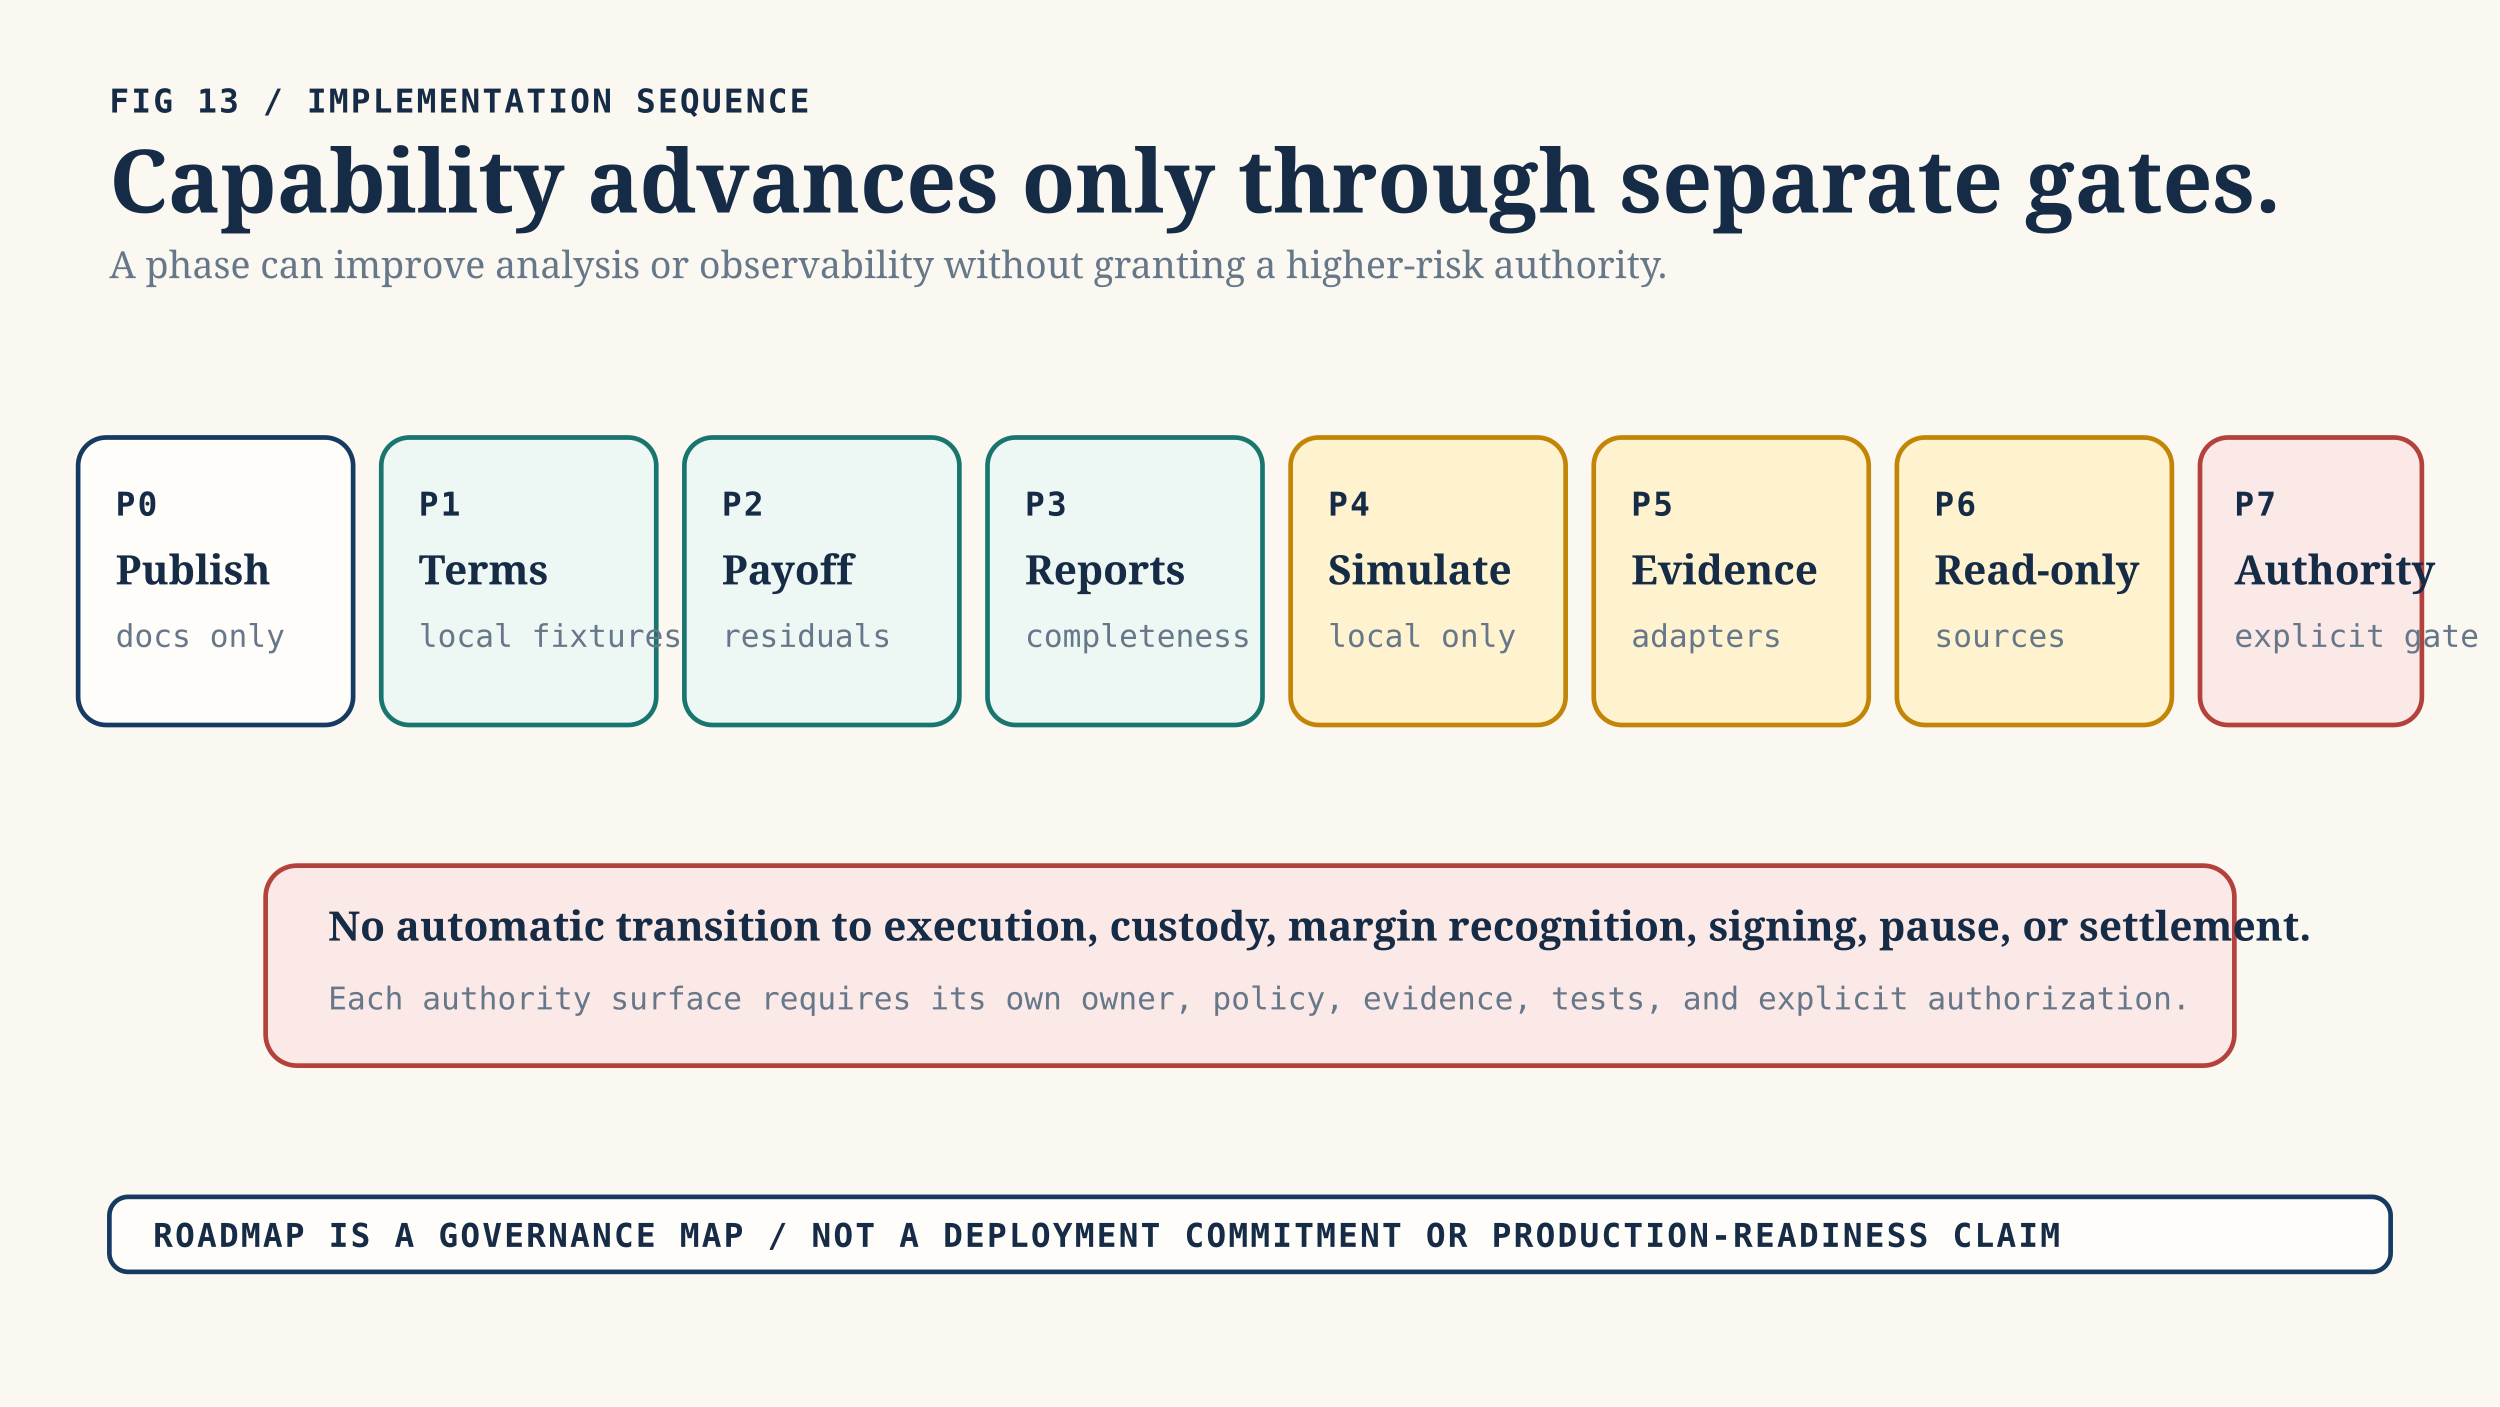
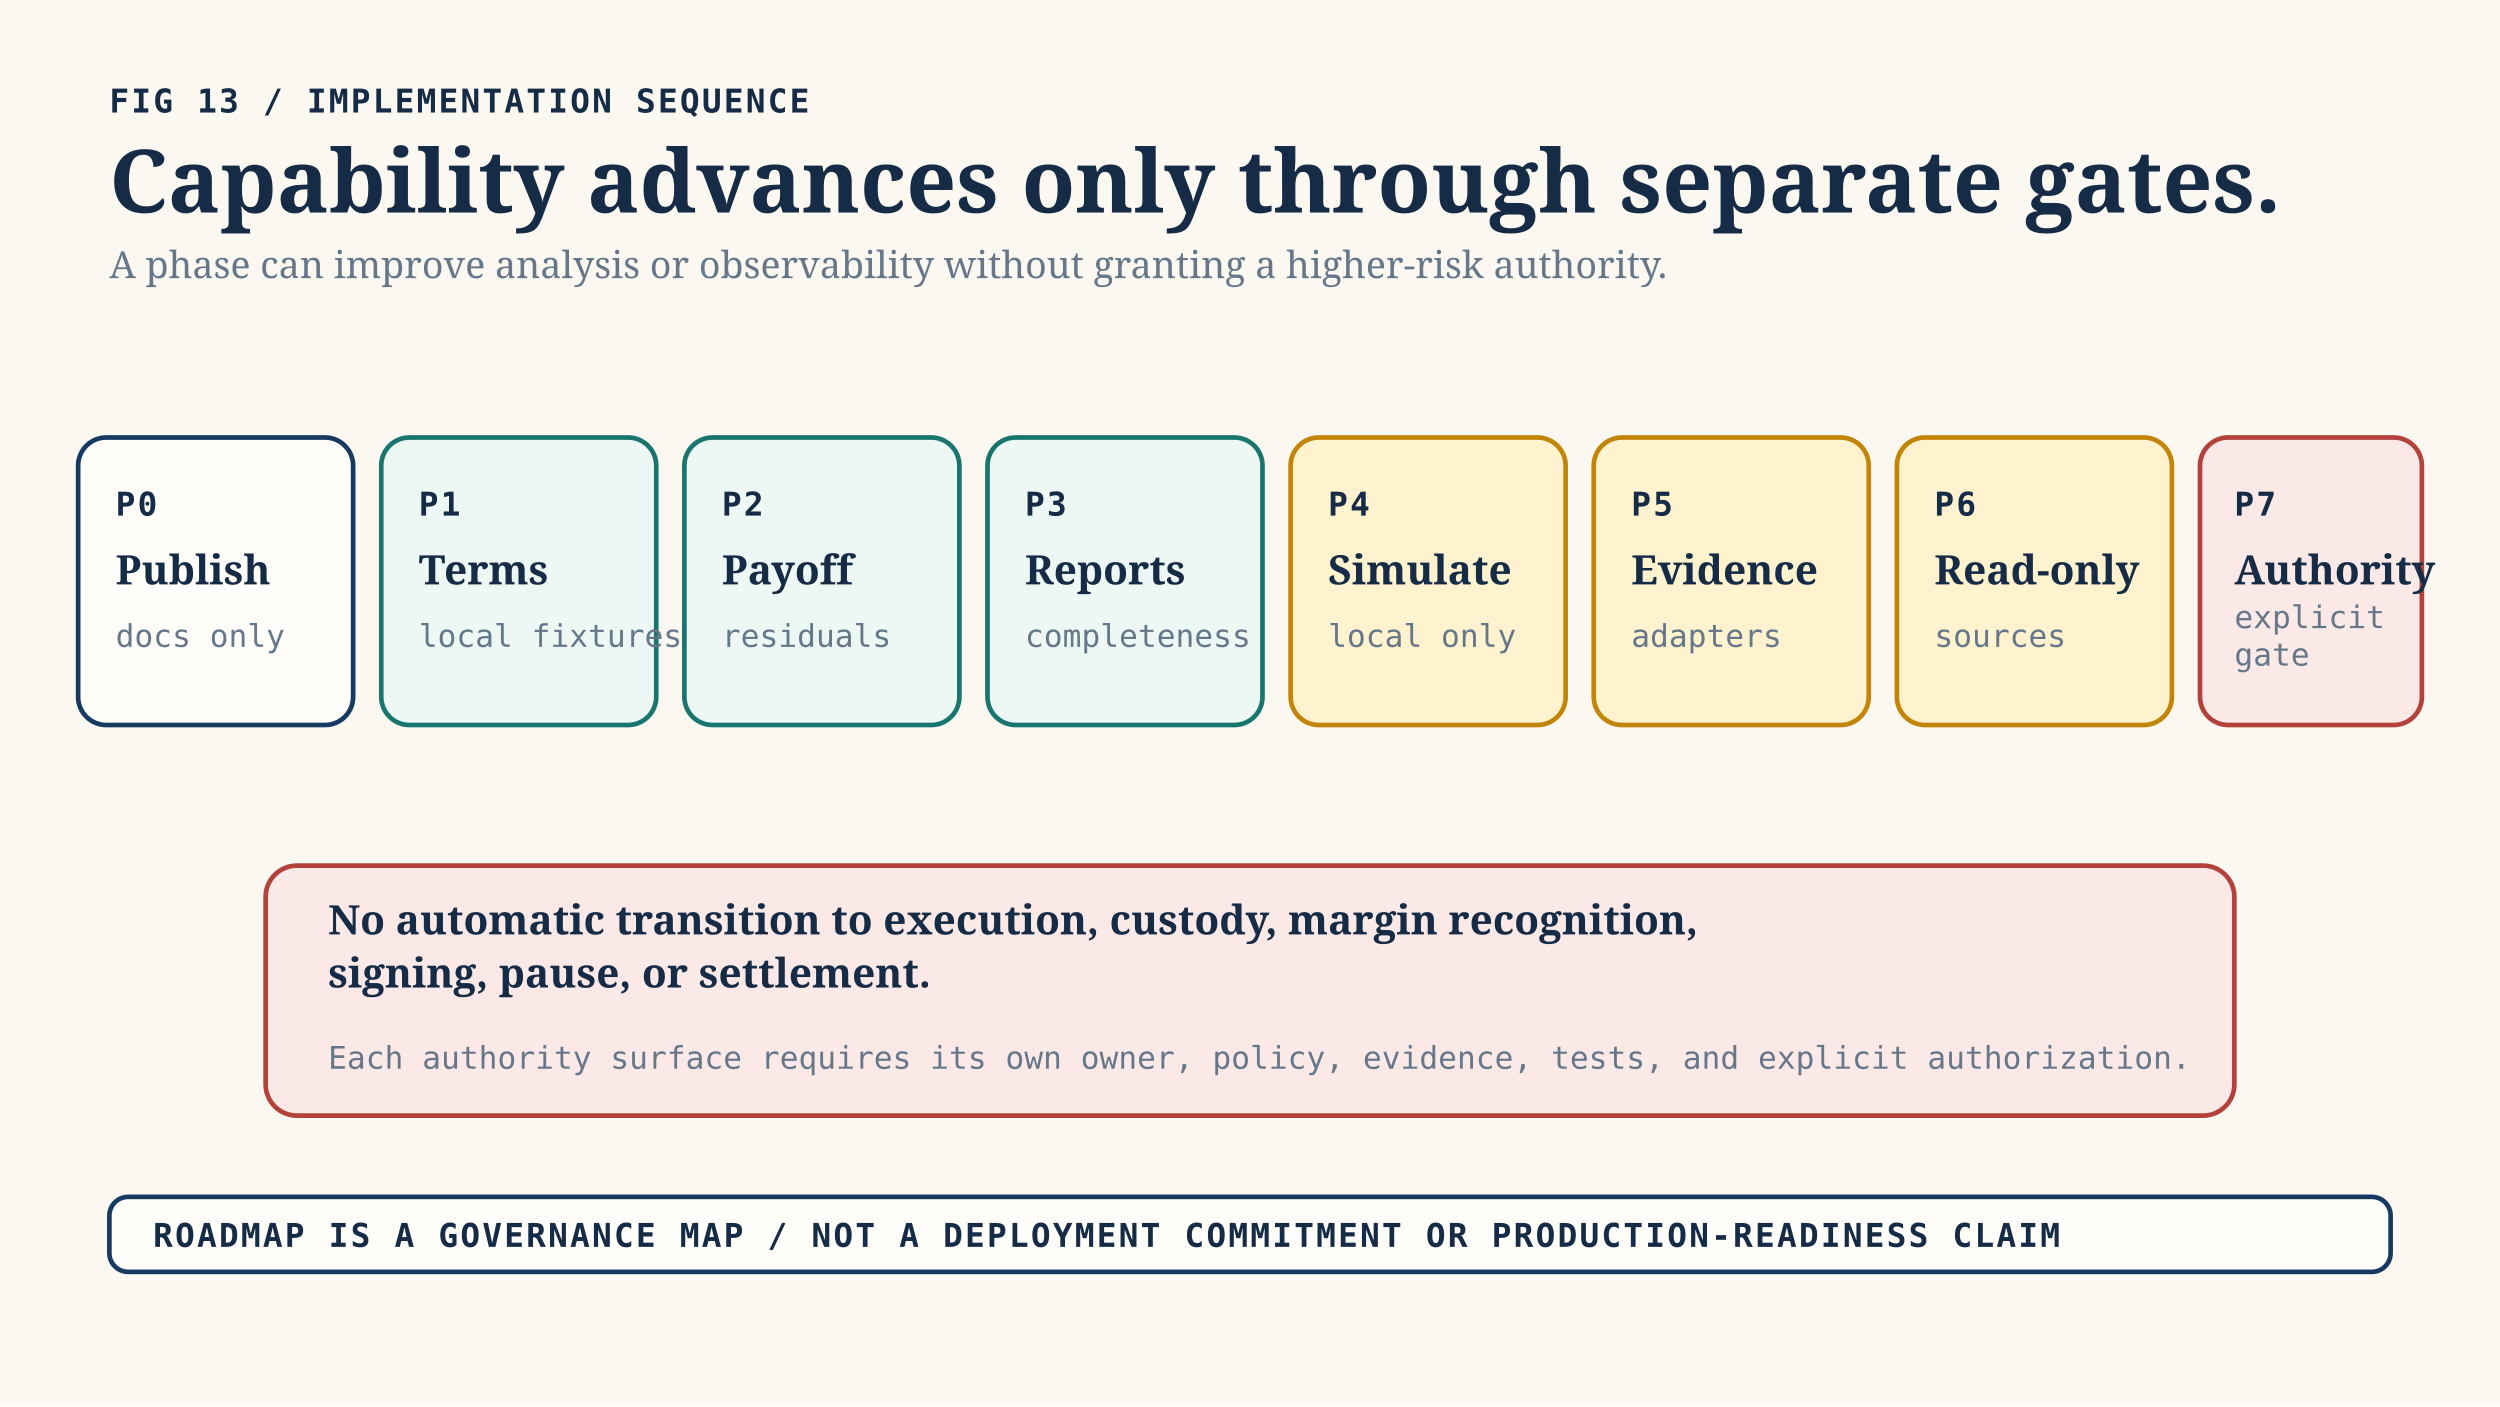
<svg xmlns="http://www.w3.org/2000/svg" width="1600" height="900" viewBox="0 0 1600 900" role="img" aria-labelledby="title desc">
  <defs>
    <style>.ink{fill:#162b45}.muted{fill:#667789}.h{font:700 56px Georgia,serif}.t{font:700 26px Georgia,serif}.b{font:24px Georgia,serif}.k{font:700 21px ui-monospace,Consolas,monospace;letter-spacing:1.4px}.x{font:20px ui-monospace,Consolas,monospace}.navy{fill:#fffdfa;stroke:#173a63;stroke-width:3}.teal{fill:#edf7f4;stroke:#19766f;stroke-width:3}.gold{fill:#fff3cf;stroke:#c38508;stroke-width:3}.red{fill:#fbe9e7;stroke:#b3423c;stroke-width:3}</style>
  </defs>
  <rect width="1600" height="900" fill="#fbf8f1" />
  <text x="70" y="72" class="k ink">FIG 13 / IMPLEMENTATION SEQUENCE</text>
  <text x="70" y="136" class="h ink">Capability advances only through separate gates.</text>
  <text x="70" y="178" class="b muted">A phase can improve analysis or observability without granting a higher-risk authority.</text>
  <g>
    <rect x="50" y="280" width="176" height="184" rx="18" class="navy" />
    <text x="74" y="330" class="k ink">P0</text>
    <text x="74" y="374" class="t ink">Publish</text>
    <text x="74" y="414" class="x muted">docs only</text>
    <rect x="244" y="280" width="176" height="184" rx="18" class="teal" />
    <text x="268" y="330" class="k ink">P1</text>
    <text x="268" y="374" class="t ink">Terms</text>
    <text x="268" y="414" class="x muted">local fixtures</text>
    <rect x="438" y="280" width="176" height="184" rx="18" class="teal" />
    <text x="462" y="330" class="k ink">P2</text>
    <text x="462" y="374" class="t ink">Payoff</text>
    <text x="462" y="414" class="x muted">residuals</text>
    <rect x="632" y="280" width="176" height="184" rx="18" class="teal" />
    <text x="656" y="330" class="k ink">P3</text>
    <text x="656" y="374" class="t ink">Reports</text>
    <text x="656" y="414" class="x muted">completeness</text>
    <rect x="826" y="280" width="176" height="184" rx="18" class="gold" />
    <text x="850" y="330" class="k ink">P4</text>
    <text x="850" y="374" class="t ink">Simulate</text>
    <text x="850" y="414" class="x muted">local only</text>
    <rect x="1020" y="280" width="176" height="184" rx="18" class="gold" />
    <text x="1044" y="330" class="k ink">P5</text>
    <text x="1044" y="374" class="t ink">Evidence</text>
    <text x="1044" y="414" class="x muted">adapters</text>
    <rect x="1214" y="280" width="176" height="184" rx="18" class="gold" />
    <text x="1238" y="330" class="k ink">P6</text>
    <text x="1238" y="374" class="t ink">Read-only</text>
    <text x="1238" y="414" class="x muted">sources</text>
    <rect x="1408" y="280" width="142" height="184" rx="18" class="red" />
    <text x="1430" y="330" class="k ink">P7</text>
    <text x="1430" y="374" class="t ink">Authority</text>
-     <text x="1430" y="414" class="x muted">explicit gate</text>
+     <text x="1430" y="402" class="x muted">
+       <tspan x="1430">explicit</tspan>
+       <tspan x="1430" dy="24">gate</tspan>
+     </text>
  </g>
-   <rect x="170" y="554" width="1260" height="128" rx="20" class="red" />
-   <text x="210" y="602" class="t ink">No automatic transition to execution, custody, margin recognition, signing, pause, or settlement.</text>
-   <text x="210" y="646" class="x muted">Each authority surface requires its own owner, policy, evidence, tests, and explicit authorization.</text>
+   <rect x="170" y="554" width="1260" height="160" rx="20" class="red" />
+   <text x="210" y="598" class="t ink">
+     <tspan x="210">No automatic transition to execution, custody, margin recognition,</tspan>
+     <tspan x="210" dy="34">signing, pause, or settlement.</tspan>
+   </text>
+   <text x="210" y="684" class="x muted">Each authority surface requires its own owner, policy, evidence, tests, and explicit authorization.</text>
  <rect x="70" y="766" width="1460" height="48" rx="12" class="navy" />
  <text x="98" y="798" class="k ink">ROADMAP IS A GOVERNANCE MAP / NOT A DEPLOYMENT COMMITMENT OR PRODUCTION-READINESS CLAIM</text>
</svg>
